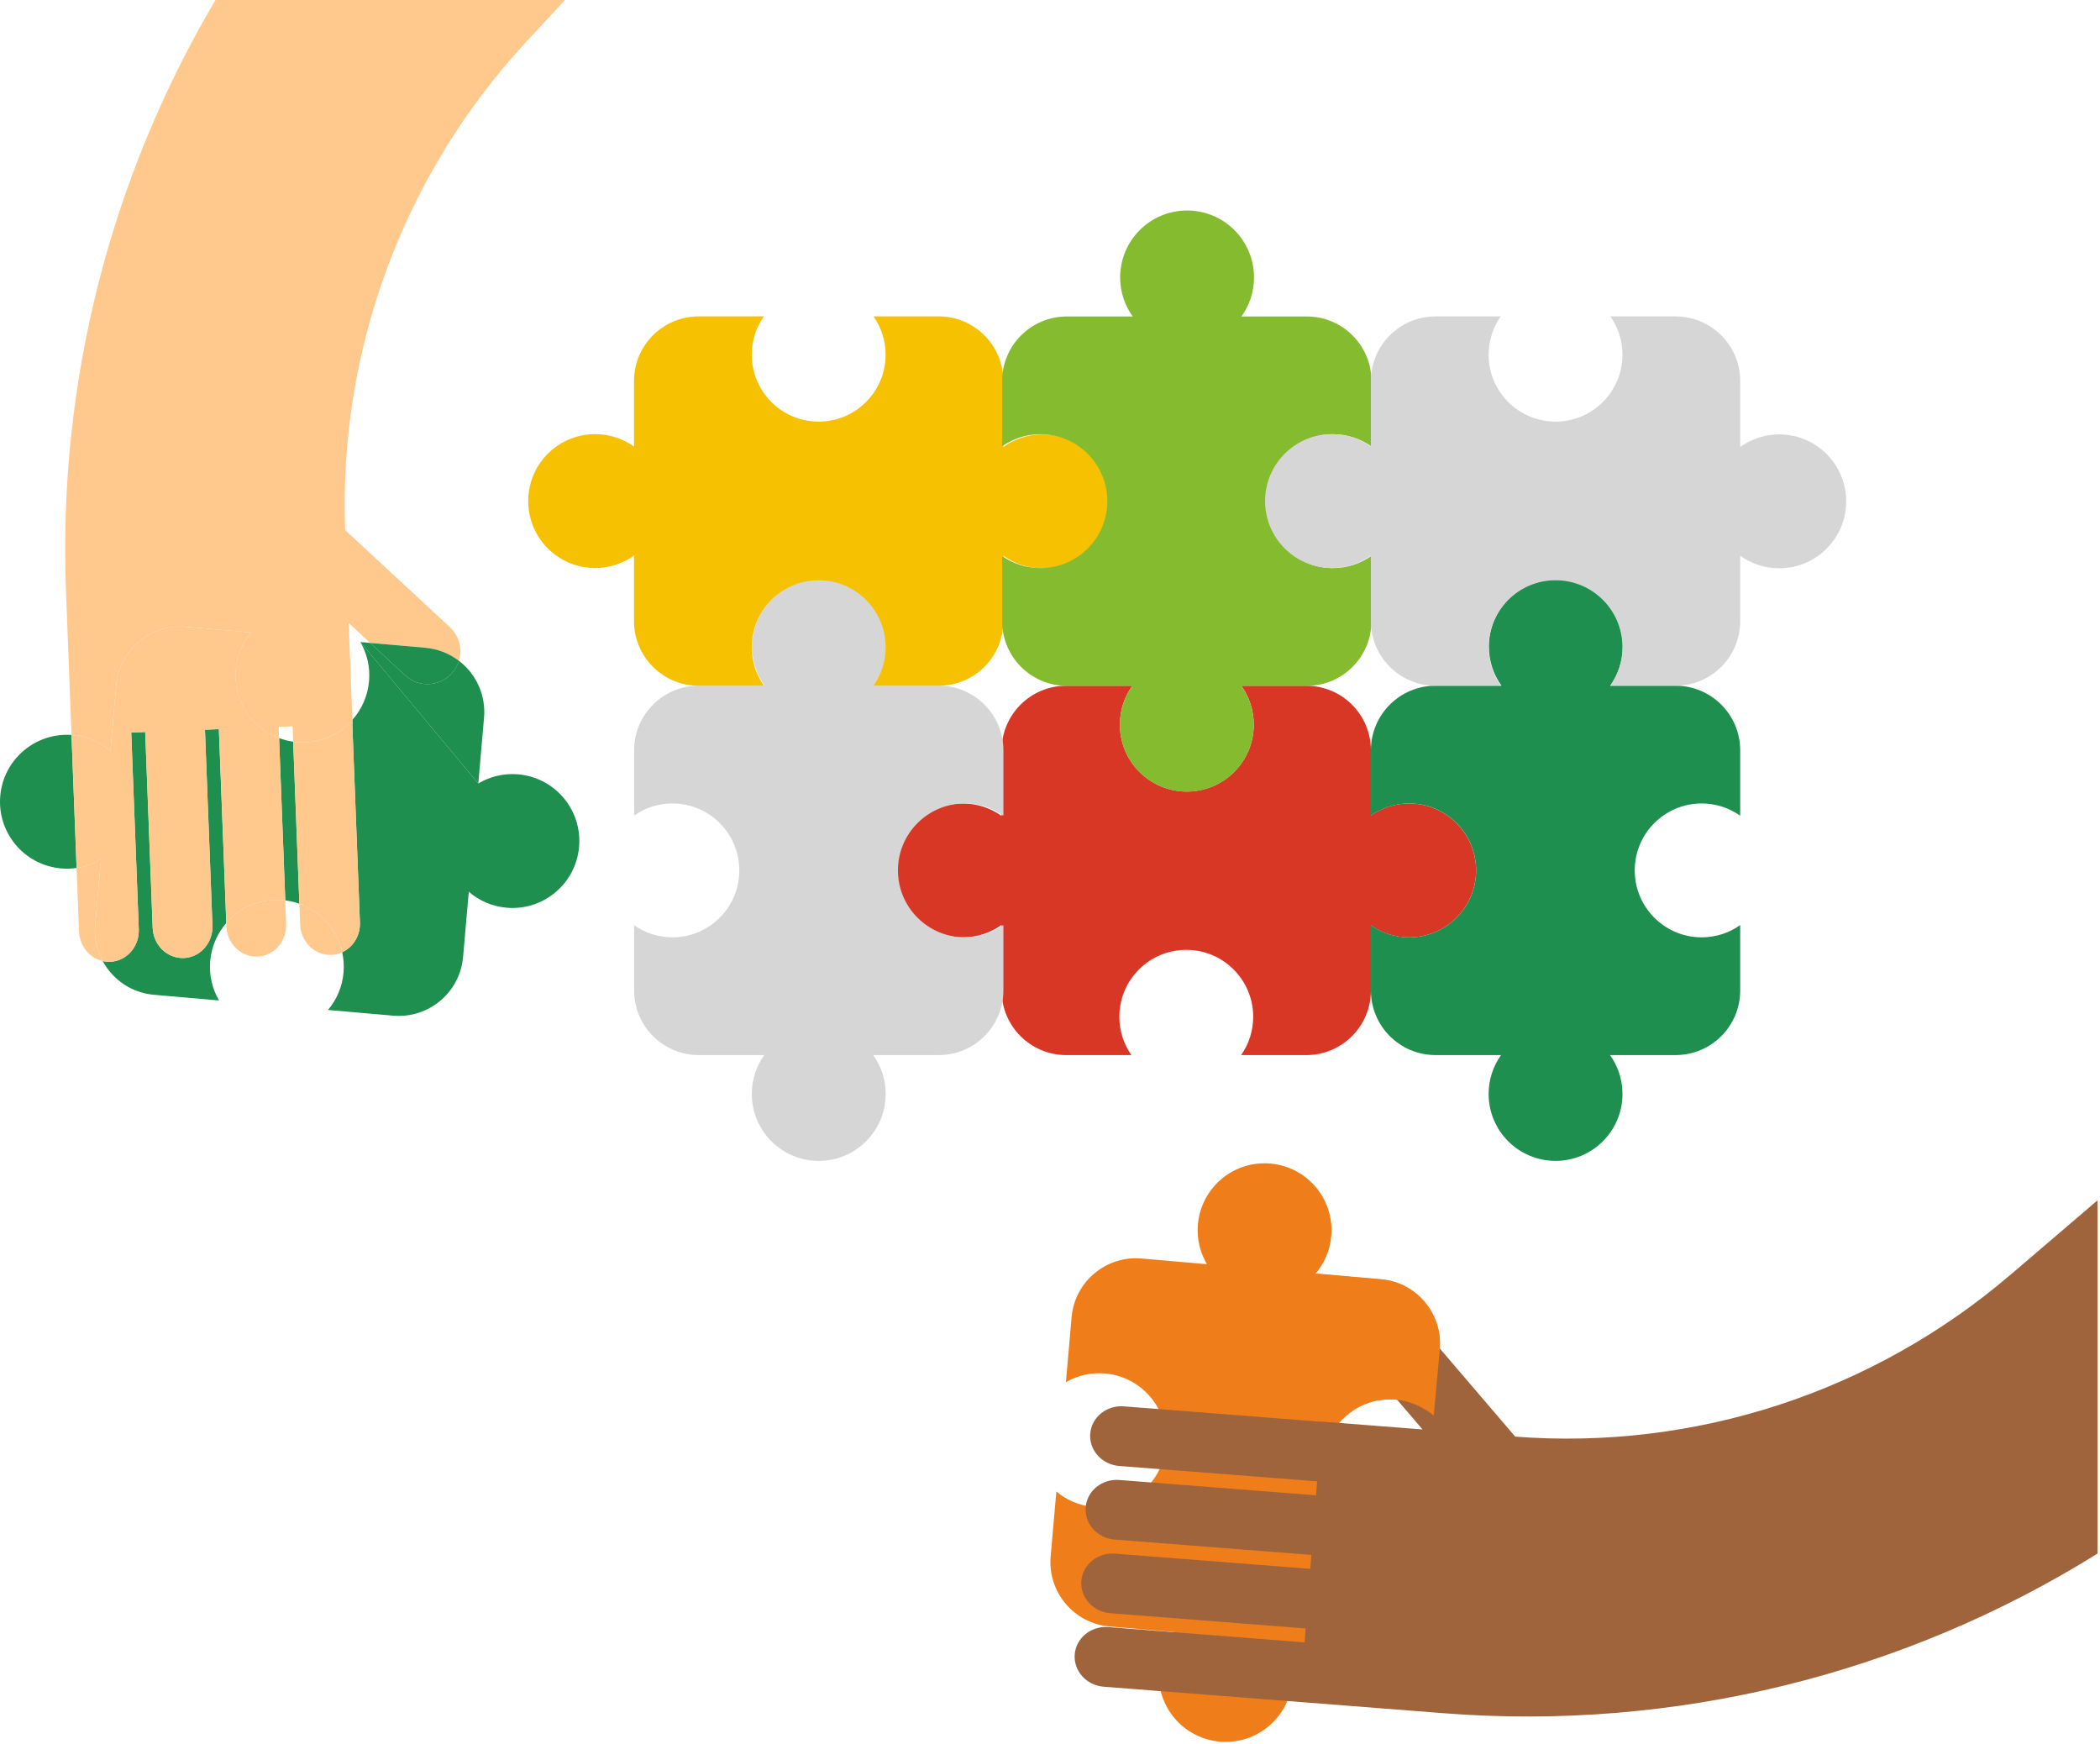
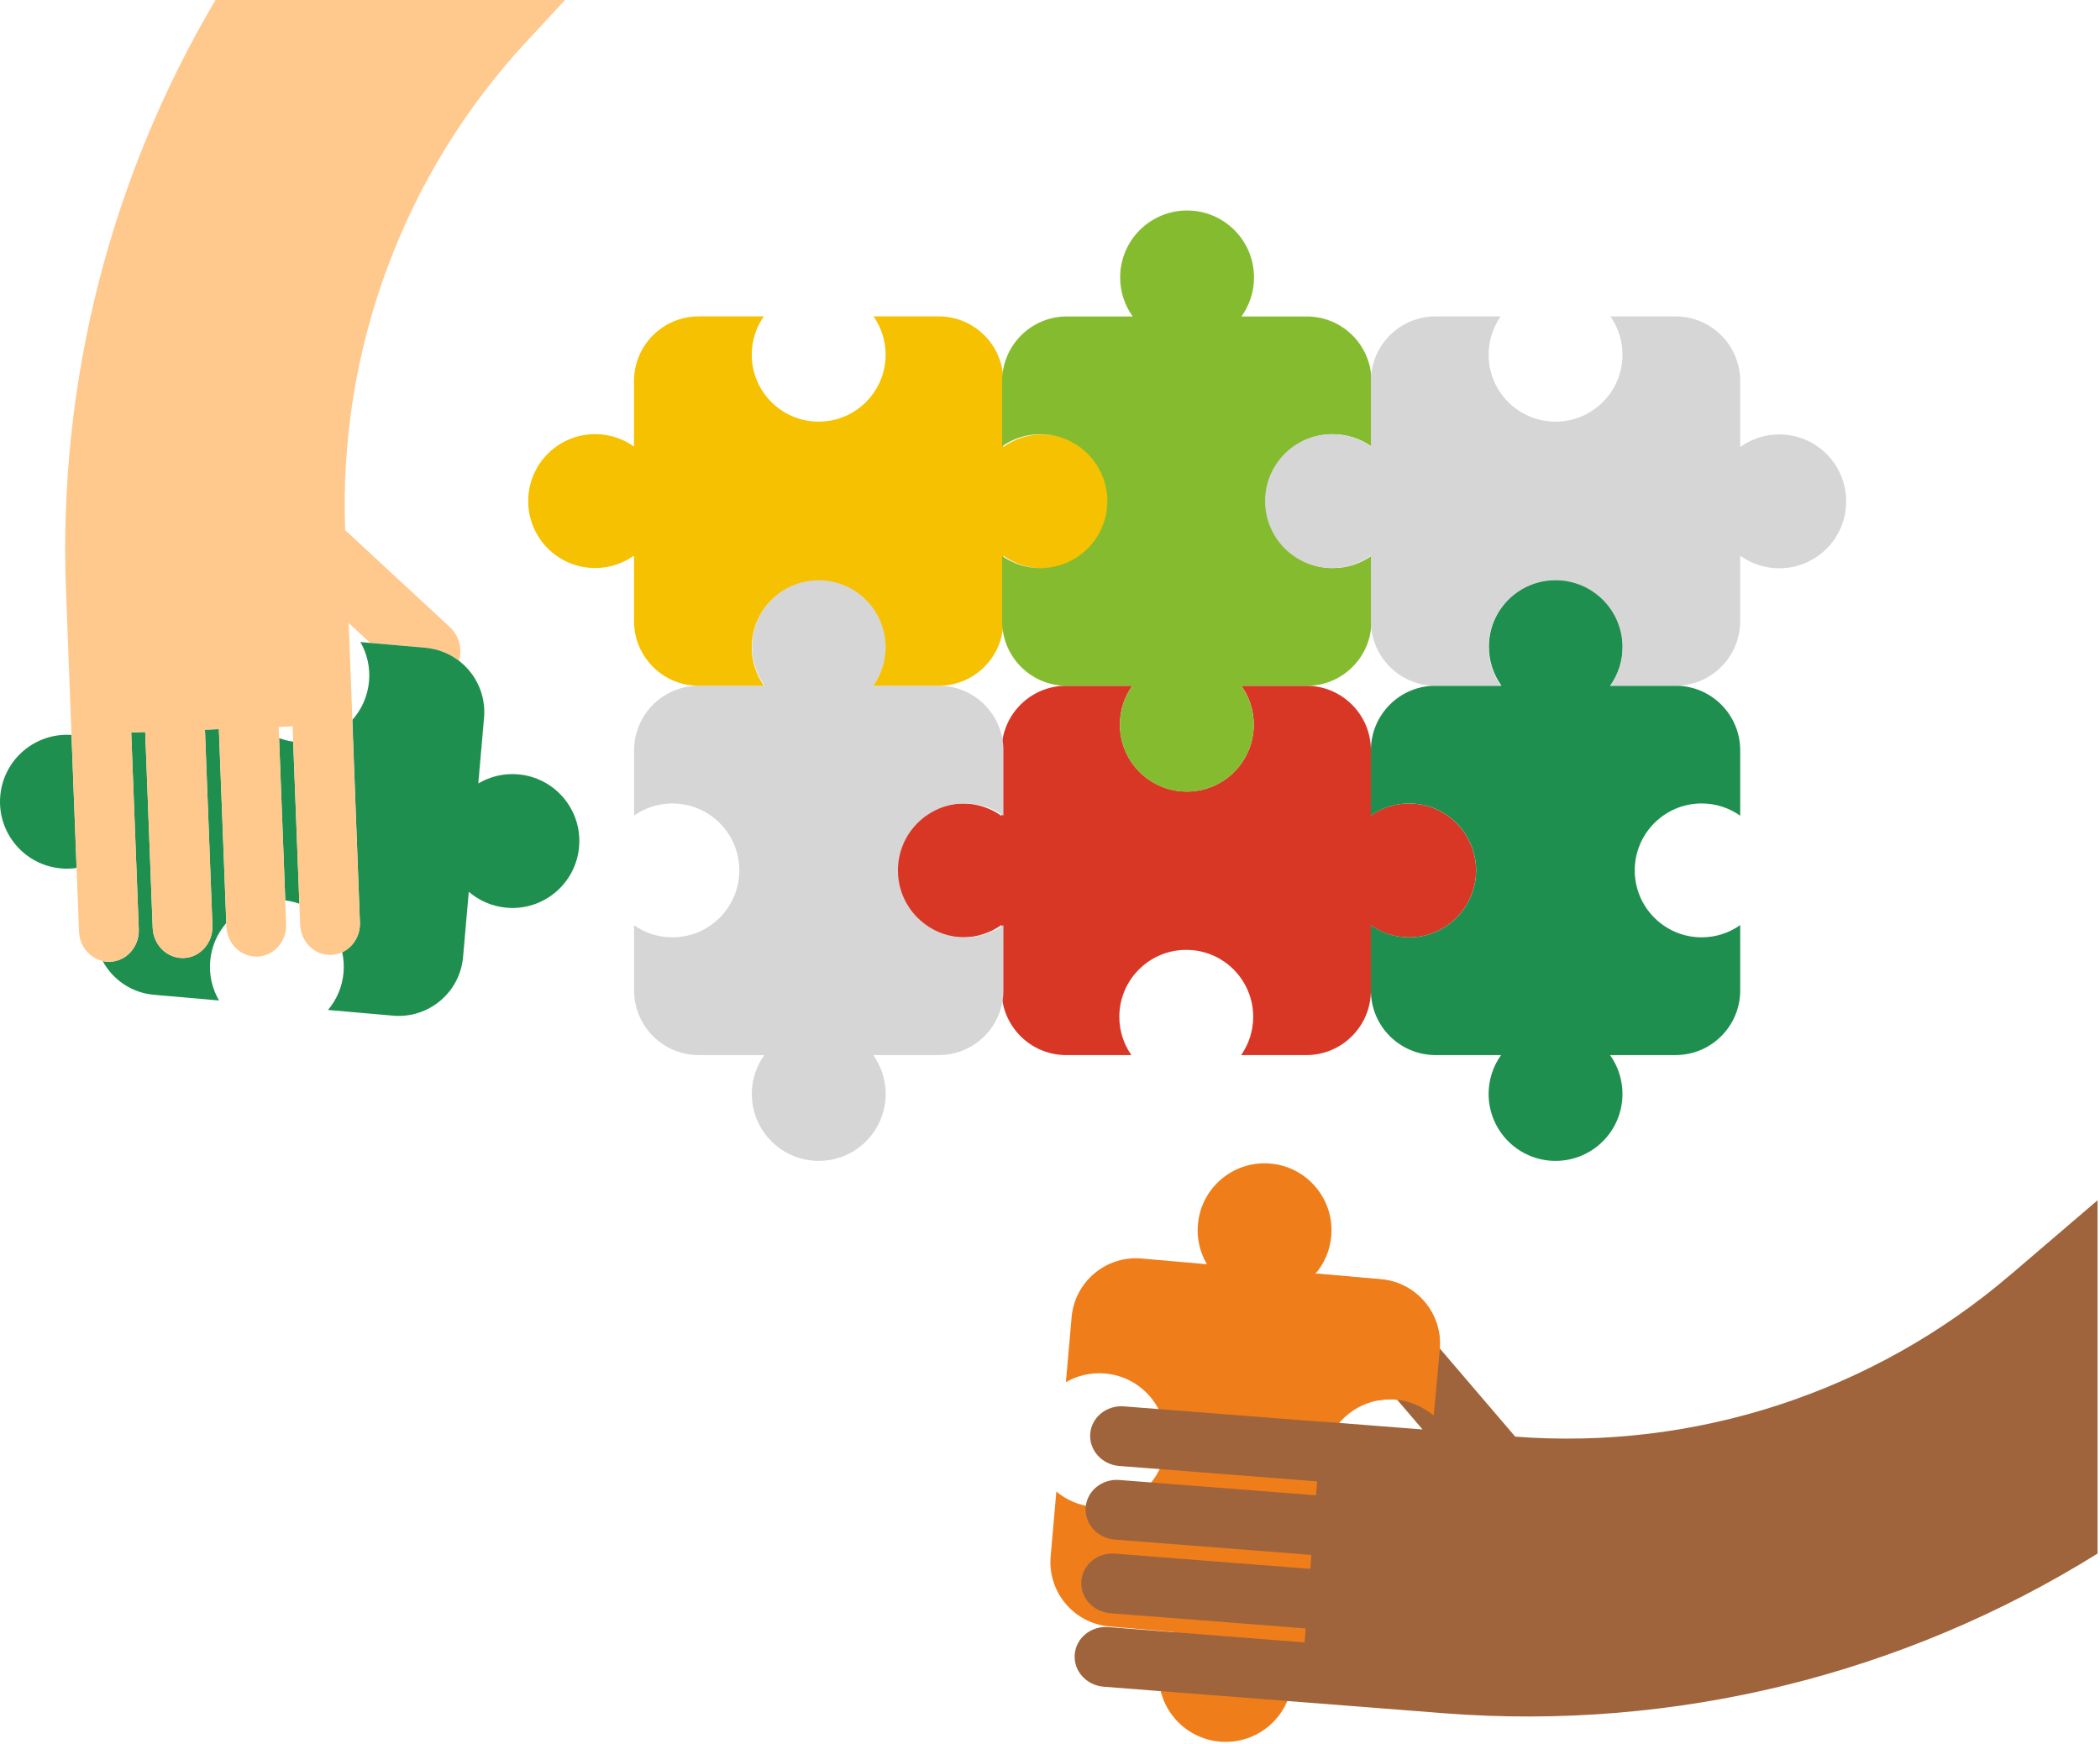
- <svg xmlns="http://www.w3.org/2000/svg" width="395" height="328" viewBox="0 0 395 328" fill="none">
-   <path d="M265.047 151.112C262.374 151.112 259.898 151.948 257.863 153.365V141.127C257.863 134.459 252.495 129.048 245.844 128.974C245.833 128.974 245.822 128.974 245.812 128.974H233.483C234.958 131.035 235.826 133.559 235.826 136.286C235.826 143.241 230.192 148.875 223.237 148.875C216.282 148.875 210.647 143.241 210.647 136.286C210.647 133.559 211.515 131.035 212.99 128.974H200.662C200.614 128.974 200.571 128.974 200.523 128.974C193.824 128.99 188.397 134.427 188.397 141.132V153.461C186.336 151.985 183.812 151.117 181.085 151.117C174.13 151.117 168.496 156.752 168.496 163.707C168.496 170.662 174.13 176.297 181.085 176.297C183.812 176.297 186.336 175.428 188.397 173.953V186.282C188.397 192.997 193.84 198.44 200.555 198.44H212.809C211.382 196.4 210.541 193.919 210.541 191.24C210.541 184.285 216.175 178.65 223.13 178.65C230.085 178.65 235.72 184.285 235.72 191.24C235.72 193.919 234.878 196.4 233.451 198.44H245.705C252.421 198.44 257.863 192.997 257.863 186.282V174.044C259.903 175.466 262.379 176.297 265.047 176.297C272.003 176.297 277.637 170.662 277.637 163.707C277.637 156.752 272.003 151.117 265.047 151.117V151.112Z" fill="#D93726" />
-   <path d="M320.076 176.291C313.121 176.291 307.487 170.657 307.487 163.702C307.487 156.746 313.121 151.112 320.076 151.112C322.776 151.112 325.274 151.969 327.324 153.413V141.127C327.324 134.411 321.882 128.968 315.166 128.968H302.869C304.355 126.902 305.234 124.367 305.234 121.625C305.234 114.669 299.6 109.035 292.644 109.035C285.689 109.035 280.055 114.669 280.055 121.625C280.055 124.367 280.934 126.902 282.419 128.968H270.016C263.301 128.968 257.858 134.411 257.858 141.127V153.381C259.898 151.953 262.379 151.112 265.058 151.112C272.013 151.112 277.648 156.746 277.648 163.702C277.648 170.657 272.013 176.291 265.058 176.291C262.379 176.291 259.898 175.45 257.858 174.022V186.277C257.858 192.992 263.301 198.435 270.016 198.435H282.345C280.87 200.496 280.002 203.02 280.002 205.747C280.002 212.702 285.636 218.336 292.591 218.336C299.546 218.336 305.181 212.702 305.181 205.747C305.181 203.02 304.313 200.496 302.837 198.435H315.166C321.882 198.435 327.324 192.992 327.324 186.277V173.991C325.274 175.439 322.776 176.291 320.076 176.291Z" fill="#1E8F4E" />
-   <path d="M181.489 176.291C174.534 176.291 168.899 170.657 168.899 163.702C168.899 156.746 174.534 151.112 181.489 151.112C184.189 151.112 186.687 151.969 188.737 153.413V141.127C188.737 134.411 183.294 128.968 176.579 128.968H164.282C165.768 126.902 166.647 124.367 166.647 121.625C166.647 114.669 161.012 109.035 154.057 109.035C147.102 109.035 141.468 114.669 141.468 121.625C141.468 124.367 142.346 126.902 143.832 128.968H131.429C124.713 128.968 119.271 134.411 119.271 141.127V153.381C121.31 151.953 123.792 151.112 126.471 151.112C133.426 151.112 139.06 156.746 139.06 163.702C139.06 170.657 133.426 176.291 126.471 176.291C123.792 176.291 121.31 175.45 119.271 174.022V186.277C119.271 192.992 124.713 198.435 131.429 198.435H143.758C142.282 200.496 141.414 203.02 141.414 205.747C141.414 212.702 147.049 218.336 154.004 218.336C160.959 218.336 166.593 212.702 166.593 205.747C166.593 203.02 165.725 200.496 164.25 198.435H176.579C183.294 198.435 188.737 192.992 188.737 186.277V173.991C186.687 175.439 184.189 176.291 181.489 176.291Z" fill="#D6D6D6" />
-   <path d="M141.399 121.726C141.399 114.771 147.034 109.136 153.989 109.136C160.944 109.136 166.578 114.771 166.578 121.726C166.578 124.426 165.721 126.923 164.278 128.974H176.564C183.279 128.974 188.722 123.531 188.722 116.816V104.519C190.788 106.005 193.323 106.883 196.066 106.883C203.021 106.883 208.655 101.249 208.655 94.294C208.655 87.339 203.021 81.704 196.066 81.704C193.323 81.704 190.788 82.583 188.722 84.069V71.666C188.722 64.95 183.279 59.508 176.564 59.508H164.31C165.737 61.547 166.578 64.029 166.578 66.708C166.578 73.663 160.944 79.297 153.989 79.297C147.034 79.297 141.399 73.663 141.399 66.708C141.399 64.029 142.241 61.547 143.668 59.508H131.414C124.698 59.508 119.256 64.95 119.256 71.666V83.994C117.195 82.519 114.67 81.651 111.944 81.651C104.989 81.651 99.354 87.285 99.354 94.241C99.354 101.196 104.989 106.83 111.944 106.83C114.67 106.83 117.195 105.962 119.256 104.487V116.816C119.256 123.531 124.698 128.974 131.414 128.974H143.7C142.251 126.923 141.399 124.426 141.399 121.726Z" fill="#F5C100" />
-   <path fill-rule="evenodd" clip-rule="evenodd" d="M250.717 106.846C243.761 106.846 238.127 101.212 238.127 94.257C238.127 87.302 243.761 81.667 250.717 81.667C253.417 81.667 255.914 82.525 257.965 83.968V71.682C257.965 64.966 252.522 59.523 245.806 59.523H233.51C234.996 57.457 235.874 54.922 235.874 52.18C235.874 45.224 230.24 39.59 223.285 39.59C216.33 39.59 210.695 45.224 210.695 52.18C210.695 54.922 211.574 57.457 213.06 59.523H200.657C193.941 59.523 188.498 64.966 188.498 71.682V83.936C190.538 82.508 193.02 81.667 195.698 81.667C202.654 81.667 208.288 87.302 208.288 94.257C208.288 101.212 202.654 106.846 195.698 106.846C193.02 106.846 190.538 106.005 188.498 104.578V116.832C188.498 123.547 193.941 128.99 200.657 128.99H212.985C211.51 131.051 210.642 133.575 210.642 136.302C210.642 143.257 216.276 148.891 223.231 148.891C230.187 148.891 235.821 143.257 235.821 136.302C235.821 133.575 234.953 131.051 233.478 128.99H245.806C252.522 128.99 257.965 123.547 257.965 116.832V104.546C255.914 105.994 253.417 106.846 250.717 106.846Z" fill="#85BB2F" />
-   <path d="M280.001 121.726C280.001 114.771 285.636 109.136 292.591 109.136C299.546 109.136 305.18 114.771 305.18 121.726C305.18 124.426 304.323 126.923 302.88 128.974H315.166C321.881 128.974 327.324 123.531 327.324 116.816V104.519C329.39 106.005 331.925 106.883 334.668 106.883C341.623 106.883 347.257 101.249 347.257 94.294C347.257 87.339 341.623 81.704 334.668 81.704C331.925 81.704 329.39 82.583 327.324 84.069V71.666C327.324 64.95 321.881 59.508 315.166 59.508H302.912C304.339 61.547 305.18 64.029 305.18 66.708C305.18 73.663 299.546 79.297 292.591 79.297C285.636 79.297 280.001 73.663 280.001 66.708C280.001 64.029 280.843 61.547 282.27 59.508H270.016C263.3 59.508 257.858 64.95 257.858 71.666V83.994C255.797 82.519 253.272 81.651 250.546 81.651C243.591 81.651 237.956 87.285 237.956 94.241C237.956 101.196 243.591 106.83 250.546 106.83C253.272 106.83 255.797 105.962 257.858 104.487V116.816C257.858 123.531 263.3 128.974 270.016 128.974H282.302C280.853 126.923 280.001 124.426 280.001 121.726Z" fill="#D6D6D6" />
-   <path d="M243.086 316.143C243.321 313.48 242.703 310.94 241.467 308.788L253.663 309.853C260.304 310.434 266.167 305.556 266.817 298.936C266.817 298.925 266.817 298.915 266.817 298.904L267.893 286.618C265.709 287.907 263.121 288.557 260.405 288.317C253.476 287.71 248.353 281.607 248.96 274.678C249.567 267.75 255.671 262.627 262.599 263.234C265.315 263.473 267.754 264.56 269.682 266.205L270.758 253.919C270.758 253.871 270.768 253.829 270.774 253.781C271.344 247.103 266.396 241.223 259.718 240.637L247.432 239.562C249.083 237.634 250.169 235.2 250.404 232.479C251.011 225.55 245.888 219.447 238.959 218.84C232.031 218.233 225.927 223.356 225.32 230.285C225.081 233.001 225.73 235.594 227.019 237.772L214.733 236.697C208.044 236.111 202.144 241.058 201.563 247.747L200.493 259.953C202.65 258.707 205.195 258.089 207.863 258.324C214.792 258.931 219.915 265.034 219.308 271.962C218.701 278.891 212.598 284.014 205.669 283.407C203.001 283.173 200.599 282.118 198.693 280.52L197.622 292.727C197.036 299.415 201.984 305.316 208.673 305.897L220.868 306.962C219.276 308.868 218.227 311.259 217.998 313.922C217.391 320.851 222.514 326.954 229.442 327.561C236.371 328.168 242.474 323.045 243.081 316.116L243.086 316.143Z" fill="#EF7E1A" />
-   <path d="M378.099 239.801C352.313 261.86 318.837 272.788 285.009 270.199L284.828 270.189C284.886 270.189 284.945 270.194 285.004 270.199L267.546 249.792C265.326 247.198 261.422 246.895 258.829 249.116C256.235 251.336 255.931 255.24 258.152 257.833L267.573 268.847L248.646 267.371V267.409L211.394 264.506C208.14 264.251 205.307 266.557 205.067 269.651C204.828 272.745 207.267 275.461 210.521 275.717L247.741 278.614L247.538 281.234L210.537 278.353C207.283 278.097 204.45 280.403 204.21 283.497C203.97 286.591 206.409 289.313 209.663 289.563L246.665 292.444L246.463 295.064L209.722 292.204C206.468 291.949 203.635 294.249 203.395 297.349C203.155 300.443 205.594 303.159 208.848 303.415L245.595 306.275L245.392 308.895L208.476 306.019C205.222 305.763 202.389 308.069 202.149 311.169C201.909 314.263 204.348 316.979 207.602 317.234L244.519 320.11H244.545L271.636 322.225C315.018 325.601 358.049 314.918 394.539 292.194V225.747L378.105 239.807L378.099 239.801Z" fill="#A0643C" />
-   <path d="M269.681 266.216L270.821 253.754C271.401 247.113 266.523 241.25 259.903 240.6C259.893 240.6 259.882 240.6 259.871 240.6L247.585 239.524L259.222 263.404C263.088 262.722 266.55 263.761 269.676 266.221L269.681 266.216Z" fill="#EF7E1A" />
-   <path d="M52.489 138.826L53.656 169.341C54.577 169.459 55.466 169.666 56.308 169.97L55.142 139.492C54.215 139.364 53.331 139.135 52.484 138.821L52.489 138.826Z" fill="#1E8F4E" />
-   <path d="M38.547 137.239L39.953 174.065C40.075 177.324 37.668 180.067 34.563 180.184C31.459 180.301 28.844 177.756 28.716 174.497L27.31 137.67L24.684 137.772L26.101 174.773C26.224 178.033 23.811 180.775 20.706 180.892C20.232 180.914 19.769 180.861 19.322 180.765C21.202 184.237 24.732 186.729 28.956 187.097L41.199 188.167C39.937 186 39.303 183.433 39.537 180.743C39.777 177.995 40.885 175.54 42.562 173.602L41.167 137.143L38.541 137.244L38.547 137.239Z" fill="#1E8F4E" />
-   <path d="M89.965 147.352L67.8 120.762L69.632 120.922H69.621L67.784 120.751C69.03 122.908 69.648 125.454 69.414 128.122C69.169 130.928 68.019 133.442 66.277 135.396L66.304 136.142H66.266L67.694 173.479C67.79 175.966 66.405 178.144 64.365 179.098C64.637 180.323 64.733 181.611 64.615 182.932C64.381 185.622 63.311 188.039 61.692 189.951L73.935 191.022C80.624 191.607 86.525 186.66 87.105 179.971L88.176 167.722C90.103 169.384 92.553 170.481 95.285 170.721C102.214 171.328 108.317 166.205 108.924 159.276C109.531 152.348 104.408 146.245 97.479 145.637C94.753 145.398 92.159 146.053 89.97 147.347V147.363L89.96 147.352H89.965Z" fill="#1E8F4E" />
-   <path d="M0.049 149.69C-0.558 156.619 4.565 162.722 11.493 163.329C12.484 163.414 13.459 163.382 14.406 163.244L13.448 138.23C6.621 137.761 0.645 142.842 0.049 149.69Z" fill="#1E8F4E" />
-   <path d="M86.582 124.484C86.497 124.415 86.412 124.351 86.322 124.282C86.407 124.346 86.497 124.415 86.582 124.484Z" fill="#1E8F4E" />
-   <path d="M42.562 173.596L42.583 174.225C42.706 177.484 45.326 180.035 48.431 179.912C51.53 179.795 53.948 177.058 53.82 173.793L53.65 169.347C53.49 169.325 53.33 169.309 53.17 169.293C48.99 168.926 45.108 170.651 42.556 173.596H42.562Z" fill="#FFC88C" />
-   <path d="M17.91 173.916L18.986 161.63C17.601 162.45 16.052 163.004 14.406 163.244L14.864 175.194C14.971 177.958 16.866 180.2 19.327 180.749C18.23 178.725 17.697 176.371 17.91 173.911V173.916Z" fill="#FFC88C" />
-   <path d="M56.313 169.975L56.462 173.911C56.584 177.17 59.204 179.716 62.309 179.598C63.044 179.572 63.742 179.391 64.376 179.098C63.444 174.901 60.392 171.429 56.318 169.975H56.313Z" fill="#FFC88C" />
-   <path d="M106.272 0H40.539C20.84 33.274 10.908 71.772 12.409 111.011L13.448 138.166V138.235C13.528 138.24 13.608 138.24 13.688 138.251C16.404 138.491 18.843 139.577 20.77 141.223L21.846 128.937C22.432 122.248 28.328 117.3 35.016 117.886L47.222 118.956C45.625 120.863 44.57 123.265 44.336 125.933C43.83 131.706 47.308 136.909 52.489 138.831L52.41 136.712L55.035 136.611L55.147 139.502C55.355 139.529 55.568 139.556 55.781 139.572C59.897 139.934 63.726 138.267 66.283 135.402L65.585 117.172L69.627 120.916L79.996 121.822C82.387 122.029 84.555 122.924 86.328 124.282C86.994 122.088 86.413 119.611 84.618 117.95L64.919 99.699C64.919 99.758 64.919 99.817 64.919 99.875V99.694C63.668 65.792 75.911 32.773 98.971 7.882L106.272 0Z" fill="#FFC88C" />
-   <path d="M44.335 125.933C44.57 123.265 45.624 120.863 47.222 118.956L35.016 117.886C28.327 117.3 22.426 122.248 21.846 128.936L20.77 141.222C18.842 139.572 16.408 138.485 13.687 138.251C13.607 138.245 13.527 138.24 13.447 138.235L14.406 163.249C16.046 163.009 17.596 162.455 18.986 161.635L17.91 173.921C17.697 176.382 18.23 178.736 19.327 180.759C19.774 180.86 20.232 180.908 20.711 180.892C23.816 180.77 26.229 178.033 26.106 174.768L24.689 137.766L27.315 137.665L28.721 174.491C28.843 177.75 31.463 180.296 34.568 180.179C37.673 180.062 40.086 177.319 39.958 174.06L38.552 137.234L41.177 137.132L42.572 173.591C45.129 170.646 49.006 168.921 53.186 169.288C53.346 169.304 53.506 169.32 53.666 169.341L52.499 138.826C47.318 136.903 43.84 131.7 44.346 125.928L44.335 125.933Z" fill="#FFC88C" />
-   <path d="M67.699 173.479L66.272 136.147H66.309L66.282 135.402C63.726 138.267 59.902 139.934 55.78 139.572C55.567 139.55 55.354 139.529 55.147 139.502L56.313 169.98C60.392 171.434 63.438 174.901 64.37 179.103C66.41 178.155 67.795 175.977 67.699 173.485V173.479Z" fill="#FFC88C" />
-   <path d="M69.622 120.916H69.632L80.007 121.832C82.392 122.04 84.555 122.929 86.328 124.287C84.555 122.924 82.387 122.034 79.996 121.827L69.627 120.921L69.622 120.916Z" fill="#FFC88C" />
-   <path d="M91.046 134.992L89.965 147.347H89.976L91.057 135.002C91.424 130.816 89.624 126.939 86.584 124.484C89.614 126.945 91.408 130.816 91.046 134.997V134.992Z" fill="#1E8F4E" />
-   <path d="M84.948 126.684C82.626 129.187 78.717 129.336 76.208 127.019L69.626 120.922L67.794 120.762L89.959 147.347L91.04 134.992C91.407 130.811 89.613 126.939 86.577 124.479C86.492 124.41 86.407 124.346 86.316 124.277C86.055 125.145 85.603 125.97 84.942 126.679L84.948 126.684Z" fill="#1E8F4E" />
-   <path d="M89.975 147.356V147.342H89.97V147.356H89.975Z" fill="#1E8F4E" />
-   <path d="M84.948 126.684C85.608 125.976 86.056 125.15 86.322 124.282C84.549 122.924 82.386 122.04 80.001 121.827L69.626 120.922L76.209 127.019C78.712 129.341 82.626 129.192 84.948 126.684Z" fill="#1E8F4E" />
+ <svg xmlns="http://www.w3.org/2000/svg" width="395" height="328" viewBox="0 0 395 328" fill="none" version="1.1" id="svg45809">
+   <defs id="defs45813" />
+   <path d="M265.047 151.112C262.374 151.112 259.898 151.948 257.863 153.365V141.127C257.863 134.459 252.495 129.048 245.844 128.974C245.833 128.974 245.822 128.974 245.812 128.974H233.483C234.958 131.035 235.826 133.559 235.826 136.286C235.826 143.241 230.192 148.875 223.237 148.875C216.282 148.875 210.647 143.241 210.647 136.286C210.647 133.559 211.515 131.035 212.99 128.974H200.662C200.614 128.974 200.571 128.974 200.523 128.974C193.824 128.99 188.397 134.427 188.397 141.132V153.461C186.336 151.985 183.812 151.117 181.085 151.117C174.13 151.117 168.496 156.752 168.496 163.707C168.496 170.662 174.13 176.297 181.085 176.297C183.812 176.297 186.336 175.428 188.397 173.953V186.282C188.397 192.997 193.84 198.44 200.555 198.44H212.809C211.382 196.4 210.541 193.919 210.541 191.24C210.541 184.285 216.175 178.65 223.13 178.65C230.085 178.65 235.72 184.285 235.72 191.24C235.72 193.919 234.878 196.4 233.451 198.44H245.705C252.421 198.44 257.863 192.997 257.863 186.282V174.044C259.903 175.466 262.379 176.297 265.047 176.297C272.003 176.297 277.637 170.662 277.637 163.707C277.637 156.752 272.003 151.117 265.047 151.117V151.112Z" fill="#D93726" id="path45759" />
+   <path d="M320.076 176.291C313.121 176.291 307.487 170.657 307.487 163.702C307.487 156.746 313.121 151.112 320.076 151.112C322.776 151.112 325.274 151.969 327.324 153.413V141.127C327.324 134.411 321.882 128.968 315.166 128.968H302.869C304.355 126.902 305.234 124.367 305.234 121.625C305.234 114.669 299.6 109.035 292.644 109.035C285.689 109.035 280.055 114.669 280.055 121.625C280.055 124.367 280.934 126.902 282.419 128.968H270.016C263.301 128.968 257.858 134.411 257.858 141.127V153.381C259.898 151.953 262.379 151.112 265.058 151.112C272.013 151.112 277.648 156.746 277.648 163.702C277.648 170.657 272.013 176.291 265.058 176.291C262.379 176.291 259.898 175.45 257.858 174.022V186.277C257.858 192.992 263.301 198.435 270.016 198.435H282.345C280.87 200.496 280.002 203.02 280.002 205.747C280.002 212.702 285.636 218.336 292.591 218.336C299.546 218.336 305.181 212.702 305.181 205.747C305.181 203.02 304.313 200.496 302.837 198.435H315.166C321.882 198.435 327.324 192.992 327.324 186.277V173.991C325.274 175.439 322.776 176.291 320.076 176.291Z" fill="#1E8F4E" id="path45761" />
+   <path d="M181.489 176.291C174.534 176.291 168.899 170.657 168.899 163.702C168.899 156.746 174.534 151.112 181.489 151.112C184.189 151.112 186.687 151.969 188.737 153.413V141.127C188.737 134.411 183.294 128.968 176.579 128.968H164.282C165.768 126.902 166.647 124.367 166.647 121.625C166.647 114.669 161.012 109.035 154.057 109.035C147.102 109.035 141.468 114.669 141.468 121.625C141.468 124.367 142.346 126.902 143.832 128.968H131.429C124.713 128.968 119.271 134.411 119.271 141.127V153.381C121.31 151.953 123.792 151.112 126.471 151.112C133.426 151.112 139.06 156.746 139.06 163.702C139.06 170.657 133.426 176.291 126.471 176.291C123.792 176.291 121.31 175.45 119.271 174.022V186.277C119.271 192.992 124.713 198.435 131.429 198.435H143.758C142.282 200.496 141.414 203.02 141.414 205.747C141.414 212.702 147.049 218.336 154.004 218.336C160.959 218.336 166.593 212.702 166.593 205.747C166.593 203.02 165.725 200.496 164.25 198.435H176.579C183.294 198.435 188.737 192.992 188.737 186.277V173.991C186.687 175.439 184.189 176.291 181.489 176.291Z" fill="#D6D6D6" id="path45763" />
+   <path d="M141.399 121.726C141.399 114.771 147.034 109.136 153.989 109.136C160.944 109.136 166.578 114.771 166.578 121.726C166.578 124.426 165.721 126.923 164.278 128.974H176.564C183.279 128.974 188.722 123.531 188.722 116.816V104.519C190.788 106.005 193.323 106.883 196.066 106.883C203.021 106.883 208.655 101.249 208.655 94.294C208.655 87.339 203.021 81.704 196.066 81.704C193.323 81.704 190.788 82.583 188.722 84.069V71.666C188.722 64.95 183.279 59.508 176.564 59.508H164.31C165.737 61.547 166.578 64.029 166.578 66.708C166.578 73.663 160.944 79.297 153.989 79.297C147.034 79.297 141.399 73.663 141.399 66.708C141.399 64.029 142.241 61.547 143.668 59.508H131.414C124.698 59.508 119.256 64.95 119.256 71.666V83.994C117.195 82.519 114.67 81.651 111.944 81.651C104.989 81.651 99.354 87.285 99.354 94.241C99.354 101.196 104.989 106.83 111.944 106.83C114.67 106.83 117.195 105.962 119.256 104.487V116.816C119.256 123.531 124.698 128.974 131.414 128.974H143.7C142.251 126.923 141.399 124.426 141.399 121.726Z" fill="#F5C100" id="path45765" />
+   <path fill-rule="evenodd" clip-rule="evenodd" d="M250.717 106.846C243.761 106.846 238.127 101.212 238.127 94.257C238.127 87.302 243.761 81.667 250.717 81.667C253.417 81.667 255.914 82.525 257.965 83.968V71.682C257.965 64.966 252.522 59.523 245.806 59.523H233.51C234.996 57.457 235.874 54.922 235.874 52.18C235.874 45.224 230.24 39.59 223.285 39.59C216.33 39.59 210.695 45.224 210.695 52.18C210.695 54.922 211.574 57.457 213.06 59.523H200.657C193.941 59.523 188.498 64.966 188.498 71.682V83.936C190.538 82.508 193.02 81.667 195.698 81.667C202.654 81.667 208.288 87.302 208.288 94.257C208.288 101.212 202.654 106.846 195.698 106.846C193.02 106.846 190.538 106.005 188.498 104.578V116.832C188.498 123.547 193.941 128.99 200.657 128.99H212.985C211.51 131.051 210.642 133.575 210.642 136.302C210.642 143.257 216.276 148.891 223.231 148.891C230.187 148.891 235.821 143.257 235.821 136.302C235.821 133.575 234.953 131.051 233.478 128.99H245.806C252.522 128.99 257.965 123.547 257.965 116.832V104.546C255.914 105.994 253.417 106.846 250.717 106.846Z" fill="#85BB2F" id="path45767" />
+   <path d="M280.001 121.726C280.001 114.771 285.636 109.136 292.591 109.136C299.546 109.136 305.18 114.771 305.18 121.726C305.18 124.426 304.323 126.923 302.88 128.974H315.166C321.881 128.974 327.324 123.531 327.324 116.816V104.519C329.39 106.005 331.925 106.883 334.668 106.883C341.623 106.883 347.257 101.249 347.257 94.294C347.257 87.339 341.623 81.704 334.668 81.704C331.925 81.704 329.39 82.583 327.324 84.069V71.666C327.324 64.95 321.881 59.508 315.166 59.508H302.912C304.339 61.547 305.18 64.029 305.18 66.708C305.18 73.663 299.546 79.297 292.591 79.297C285.636 79.297 280.001 73.663 280.001 66.708C280.001 64.029 280.843 61.547 282.27 59.508H270.016C263.3 59.508 257.858 64.95 257.858 71.666V83.994C255.797 82.519 253.272 81.651 250.546 81.651C243.591 81.651 237.956 87.285 237.956 94.241C237.956 101.196 243.591 106.83 250.546 106.83C253.272 106.83 255.797 105.962 257.858 104.487V116.816C257.858 123.531 263.3 128.974 270.016 128.974H282.302C280.853 126.923 280.001 124.426 280.001 121.726Z" fill="#D6D6D6" id="path45769" />
+   <path d="M243.086 316.143C243.321 313.48 242.703 310.94 241.467 308.788L253.663 309.853C260.304 310.434 266.167 305.556 266.817 298.936C266.817 298.925 266.817 298.915 266.817 298.904L267.893 286.618C265.709 287.907 263.121 288.557 260.405 288.317C253.476 287.71 248.353 281.607 248.96 274.678C249.567 267.75 255.671 262.627 262.599 263.234C265.315 263.473 267.754 264.56 269.682 266.205L270.758 253.919C270.758 253.871 270.768 253.829 270.774 253.781C271.344 247.103 266.396 241.223 259.718 240.637L247.432 239.562C249.083 237.634 250.169 235.2 250.404 232.479C251.011 225.55 245.888 219.447 238.959 218.84C232.031 218.233 225.927 223.356 225.32 230.285C225.081 233.001 225.73 235.594 227.019 237.772L214.733 236.697C208.044 236.111 202.144 241.058 201.563 247.747L200.493 259.953C202.65 258.707 205.195 258.089 207.863 258.324C214.792 258.931 219.915 265.034 219.308 271.962C218.701 278.891 212.598 284.014 205.669 283.407C203.001 283.173 200.599 282.118 198.693 280.52L197.622 292.727C197.036 299.415 201.984 305.316 208.673 305.897L220.868 306.962C219.276 308.868 218.227 311.259 217.998 313.922C217.391 320.851 222.514 326.954 229.442 327.561C236.371 328.168 242.474 323.045 243.081 316.116L243.086 316.143Z" fill="#EF7E1A" id="path45771" />
+   <path d="M378.099 239.801C352.313 261.86 318.837 272.788 285.009 270.199L284.828 270.189C284.886 270.189 284.945 270.194 285.004 270.199L267.546 249.792C265.326 247.198 261.422 246.895 258.829 249.116C256.235 251.336 255.931 255.24 258.152 257.833L267.573 268.847L248.646 267.371V267.409L211.394 264.506C208.14 264.251 205.307 266.557 205.067 269.651C204.828 272.745 207.267 275.461 210.521 275.717L247.741 278.614L247.538 281.234L210.537 278.353C207.283 278.097 204.45 280.403 204.21 283.497C203.97 286.591 206.409 289.313 209.663 289.563L246.665 292.444L246.463 295.064L209.722 292.204C206.468 291.949 203.635 294.249 203.395 297.349C203.155 300.443 205.594 303.159 208.848 303.415L245.595 306.275L245.392 308.895L208.476 306.019C205.222 305.763 202.389 308.069 202.149 311.169C201.909 314.263 204.348 316.979 207.602 317.234L244.519 320.11H244.545L271.636 322.225C315.018 325.601 358.049 314.918 394.539 292.194V225.747L378.105 239.807L378.099 239.801Z" fill="#A0643C" id="path45773" />
+   <path d="M269.681 266.216L270.821 253.754C271.401 247.113 266.523 241.25 259.903 240.6C259.893 240.6 259.882 240.6 259.871 240.6L247.585 239.524L259.222 263.404C263.088 262.722 266.55 263.761 269.676 266.221L269.681 266.216Z" fill="#EF7E1A" id="path45775" />
+   <path d="M52.489 138.826L53.656 169.341C54.577 169.459 55.466 169.666 56.308 169.97L55.142 139.492C54.215 139.364 53.331 139.135 52.484 138.821L52.489 138.826Z" fill="#1E8F4E" id="path45777" />
+   <path d="M38.547 137.239L39.953 174.065C40.075 177.324 37.668 180.067 34.563 180.184C31.459 180.301 28.844 177.756 28.716 174.497L27.31 137.67L24.684 137.772L26.101 174.773C26.224 178.033 23.811 180.775 20.706 180.892C20.232 180.914 19.769 180.861 19.322 180.765C21.202 184.237 24.732 186.729 28.956 187.097L41.199 188.167C39.937 186 39.303 183.433 39.537 180.743C39.777 177.995 40.885 175.54 42.562 173.602L41.167 137.143L38.541 137.244L38.547 137.239Z" fill="#1E8F4E" id="path45779" />
+   <path d="m 89.965,147.352 c -0.574,-3.852 -14.405,-19.517 -22.165,-26.59 l 1.832,0.16 h -0.011 l -1.837,-0.171 c 1.246,2.157 1.864,4.703 1.63,7.371 -0.245,2.806 -1.395,5.32 -3.137,7.274 l 1.417,38.083 c 0.096,2.487 -1.289,4.665 -3.329,5.619 0.272,1.225 0.367,2.513 0.25,3.834 -0.234,2.69 -1.305,5.107 -2.924,7.019 l 12.243,1.071 c 6.689,0.585 12.59,-4.362 13.17,-11.051 l 1.07,-12.249 c 1.928,1.662 4.378,2.759 7.11,2.999 6.929,0.607 13.032,-4.516 13.639,-11.445 0.607,-6.928 -4.516,-13.031 -11.445,-13.639 -2.727,-0.239 -5.32,0.416 -7.509,1.71 v 0.016 l -0.011,-0.011 z" fill="#1e8f4e" id="path45781" />
+   <path d="M0.049 149.69C-0.558 156.619 4.565 162.722 11.493 163.329C12.484 163.414 13.459 163.382 14.406 163.244L13.448 138.23C6.621 137.761 0.645 142.842 0.049 149.69Z" fill="#1E8F4E" id="path45783" />
+   <path d="M86.582 124.484C86.497 124.415 86.412 124.351 86.322 124.282C86.407 124.346 86.497 124.415 86.582 124.484Z" fill="#1E8F4E" id="path45785" />
+   <path id="path45787" d="M 40.539 0 C 20.84 33.274 10.908 71.773 12.41 111.012 L 13.447 138.166 L 13.447 138.234 L 14.406 163.25 L 14.406 163.252 L 14.863 175.193 C 14.97 177.952 16.859 180.19 19.312 180.744 C 19.317 180.748 19.322 180.756 19.326 180.76 C 19.773 180.861 20.232 180.909 20.711 180.893 C 23.816 180.771 26.228 178.033 26.105 174.768 L 24.689 137.766 L 27.314 137.666 L 28.721 174.49 C 28.843 177.749 31.464 180.297 34.568 180.18 C 37.673 180.063 40.085 177.32 39.957 174.061 L 38.553 137.234 L 41.178 137.133 L 42.572 173.578 C 42.567 173.584 42.562 173.59 42.557 173.596 L 42.562 173.596 L 42.584 174.225 C 42.706 177.484 45.325 180.035 48.43 179.912 C 51.529 179.795 53.948 177.058 53.82 173.793 L 53.65 169.354 C 53.651 169.354 53.665 169.342 53.666 169.342 L 52.5 138.826 C 52.497 138.819 52.494 138.812 52.49 138.805 L 52.41 136.713 L 55.035 136.611 L 55.146 139.502 L 56.312 169.975 L 56.312 169.98 L 56.461 173.91 C 56.583 177.169 59.204 179.716 62.309 179.598 C 63.039 179.572 63.733 179.393 64.363 179.104 C 64.365 179.103 64.369 179.104 64.371 179.104 C 66.411 178.156 67.795 175.976 67.699 173.484 L 67.699 173.479 L 66.271 136.146 L 66.309 136.146 L 66.281 135.402 L 66.283 135.402 L 65.584 117.172 L 69.627 120.916 L 79.996 121.822 C 82.387 122.029 84.555 122.923 86.328 124.281 C 86.994 122.087 86.414 119.61 84.619 117.949 L 64.92 99.699 L 64.92 99.693 C 63.668 65.791 75.911 32.772 98.971 7.881 L 106.271 0 L 40.539 0 z " style="fill:#ffc88c;fill-opacity:1" />
+   <path d="M69.622 120.916H69.632L80.007 121.832C82.392 122.04 84.555 122.929 86.328 124.287C84.555 122.924 82.387 122.034 79.996 121.827L69.627 120.921L69.622 120.916Z" fill="#FFC88C" id="path45799" />
+   <path d="M91.046 134.992L89.965 147.347H89.976L91.057 135.002C91.424 130.816 89.624 126.939 86.584 124.484C89.614 126.945 91.408 130.816 91.046 134.997V134.992Z" fill="#1E8F4E" id="path45801" />
+   <path d="m 80.227,124.061 c -2.322,2.503 -0.681,3.652 -3.189,1.335 L 69.626,120.922 l -1.832,-0.16 22.165,26.585 1.081,-12.355 c 0.367,-4.181 -1.427,-8.053 -4.463,-10.513 -0.085,-0.069 -0.17,-0.133 -0.261,-0.202 -0.911,-0.299 -2.449,-0.098 -3.11,0.611 z" fill="#1e8f4e" id="path45803" />
+   <path d="M89.975 147.356V147.342H89.97V147.356H89.975Z" fill="#1E8F4E" id="path45805" />
+   <path d="M84.948 126.684C85.608 125.976 86.056 125.15 86.322 124.282C84.549 122.924 82.386 122.04 80.001 121.827L69.626 120.922L76.209 127.019C78.712 129.341 82.626 129.192 84.948 126.684Z" fill="#1E8F4E" id="path45807" />
</svg>
